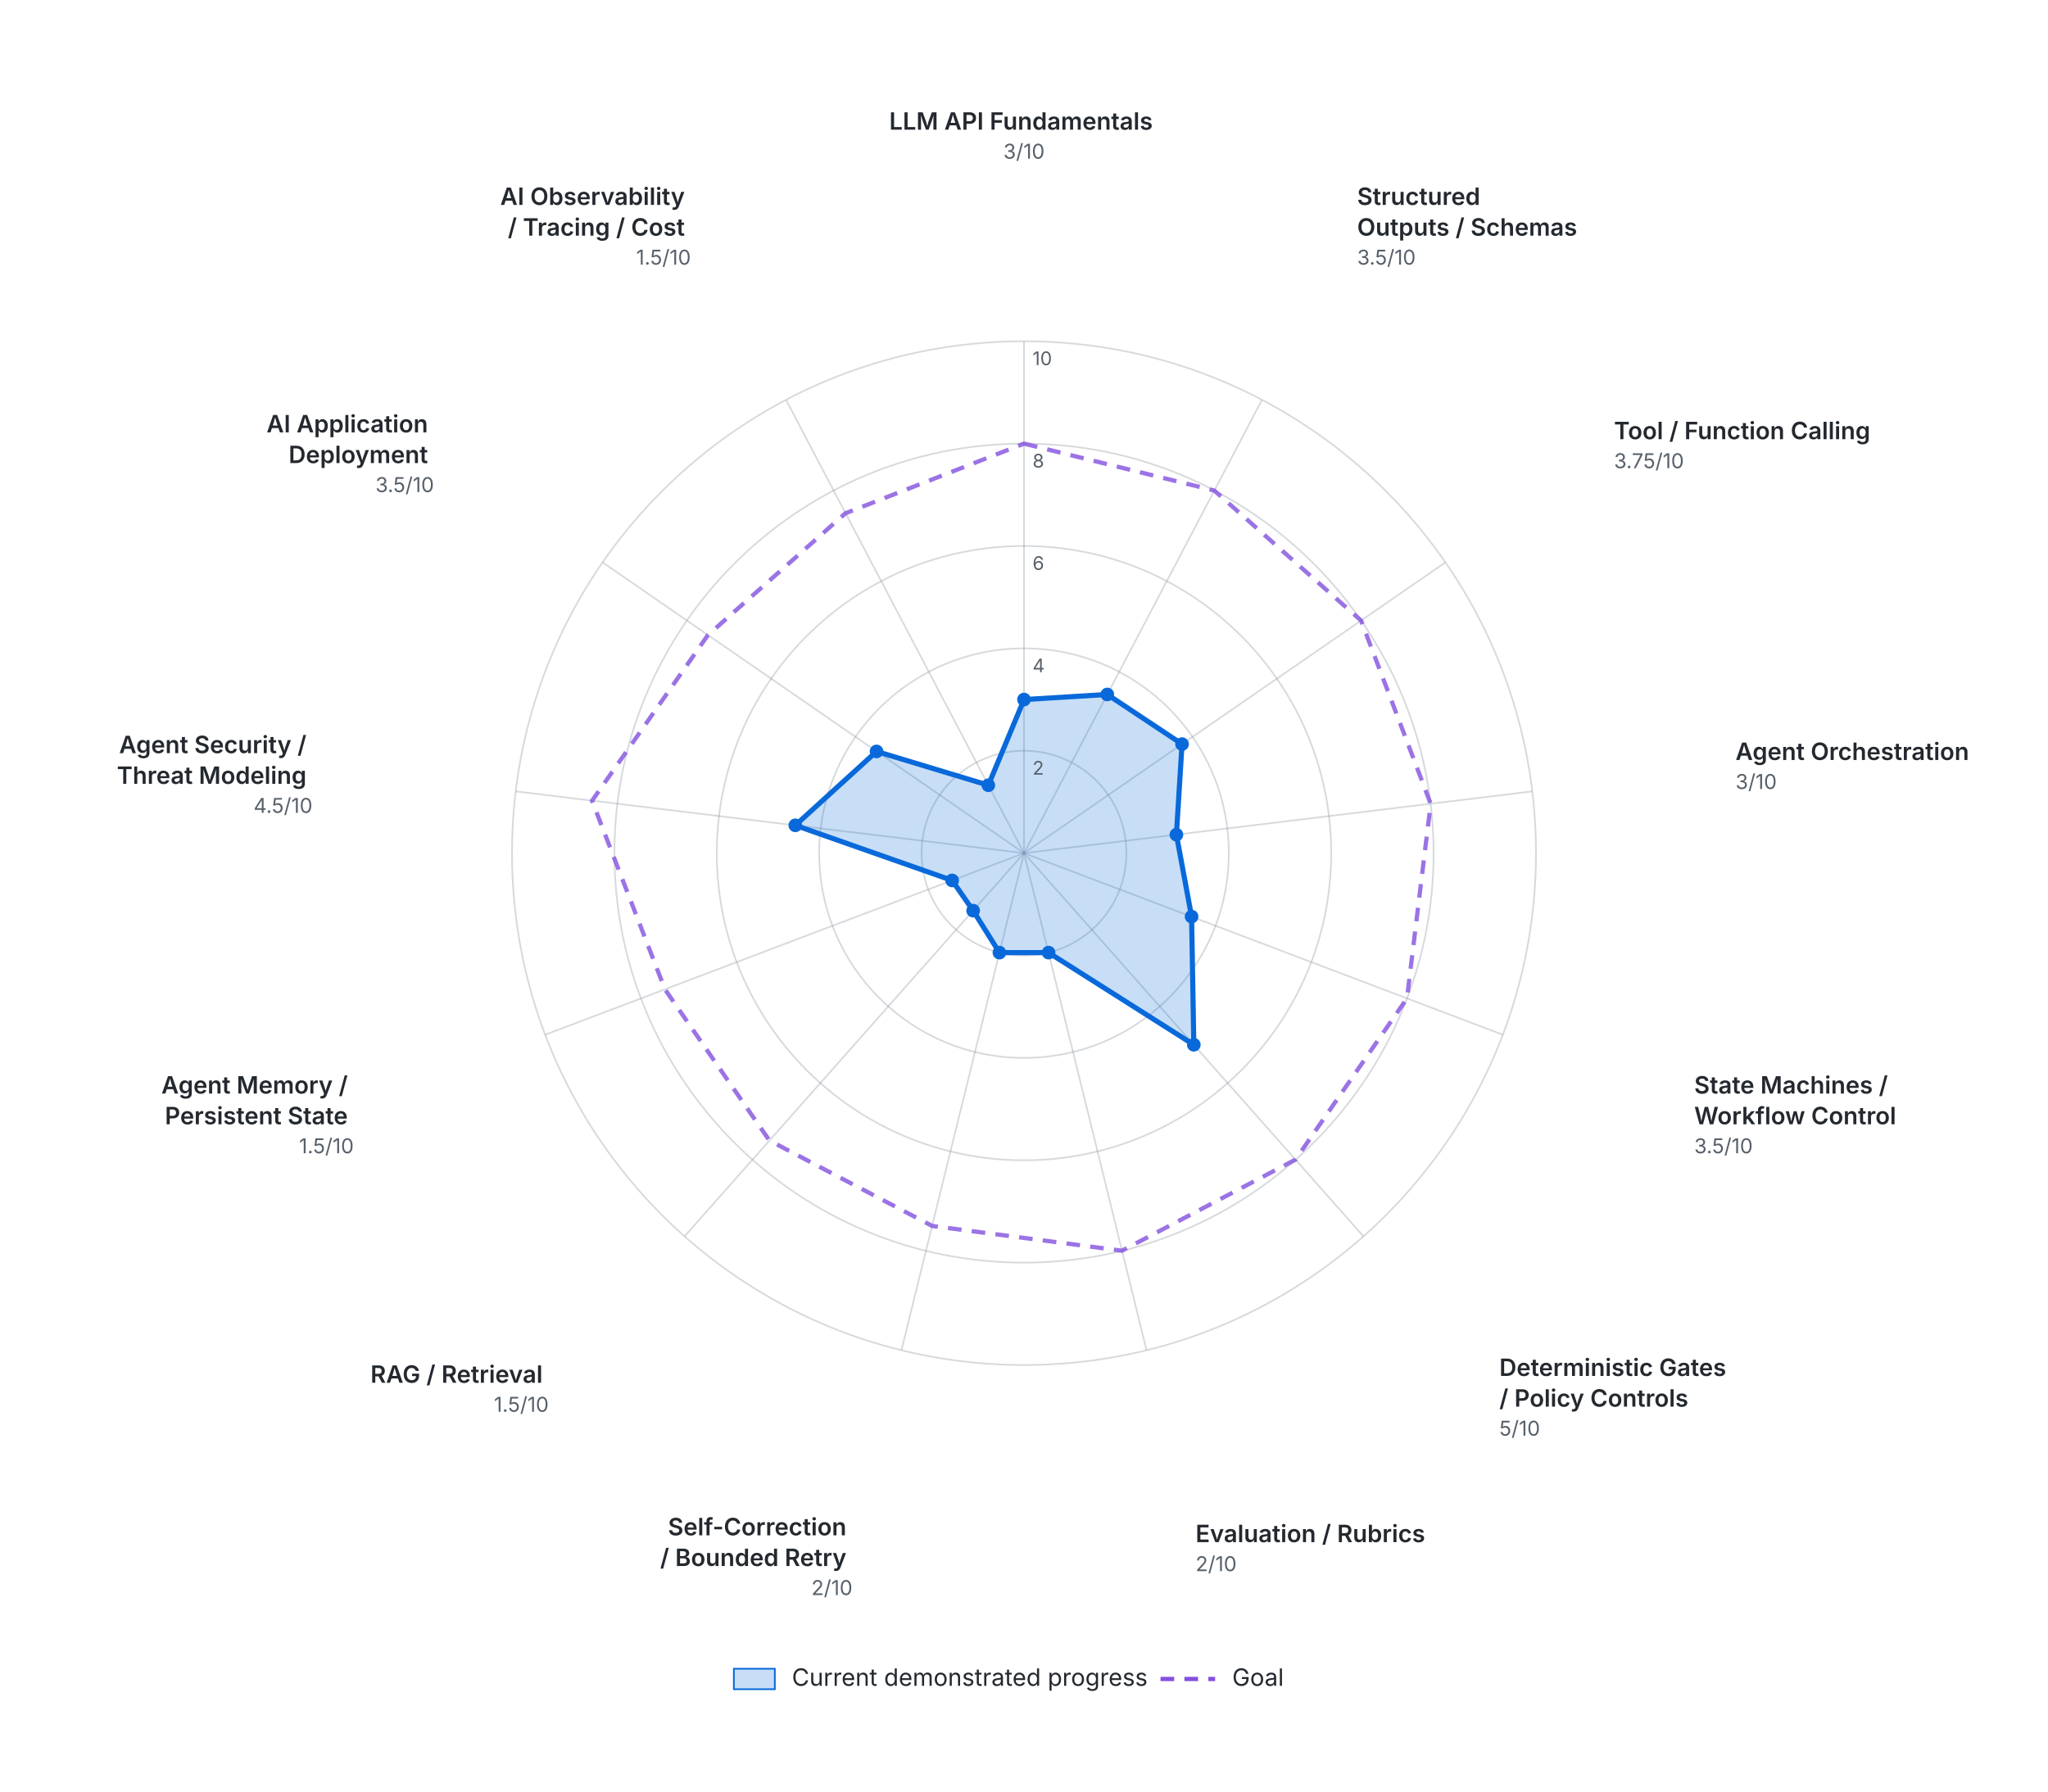
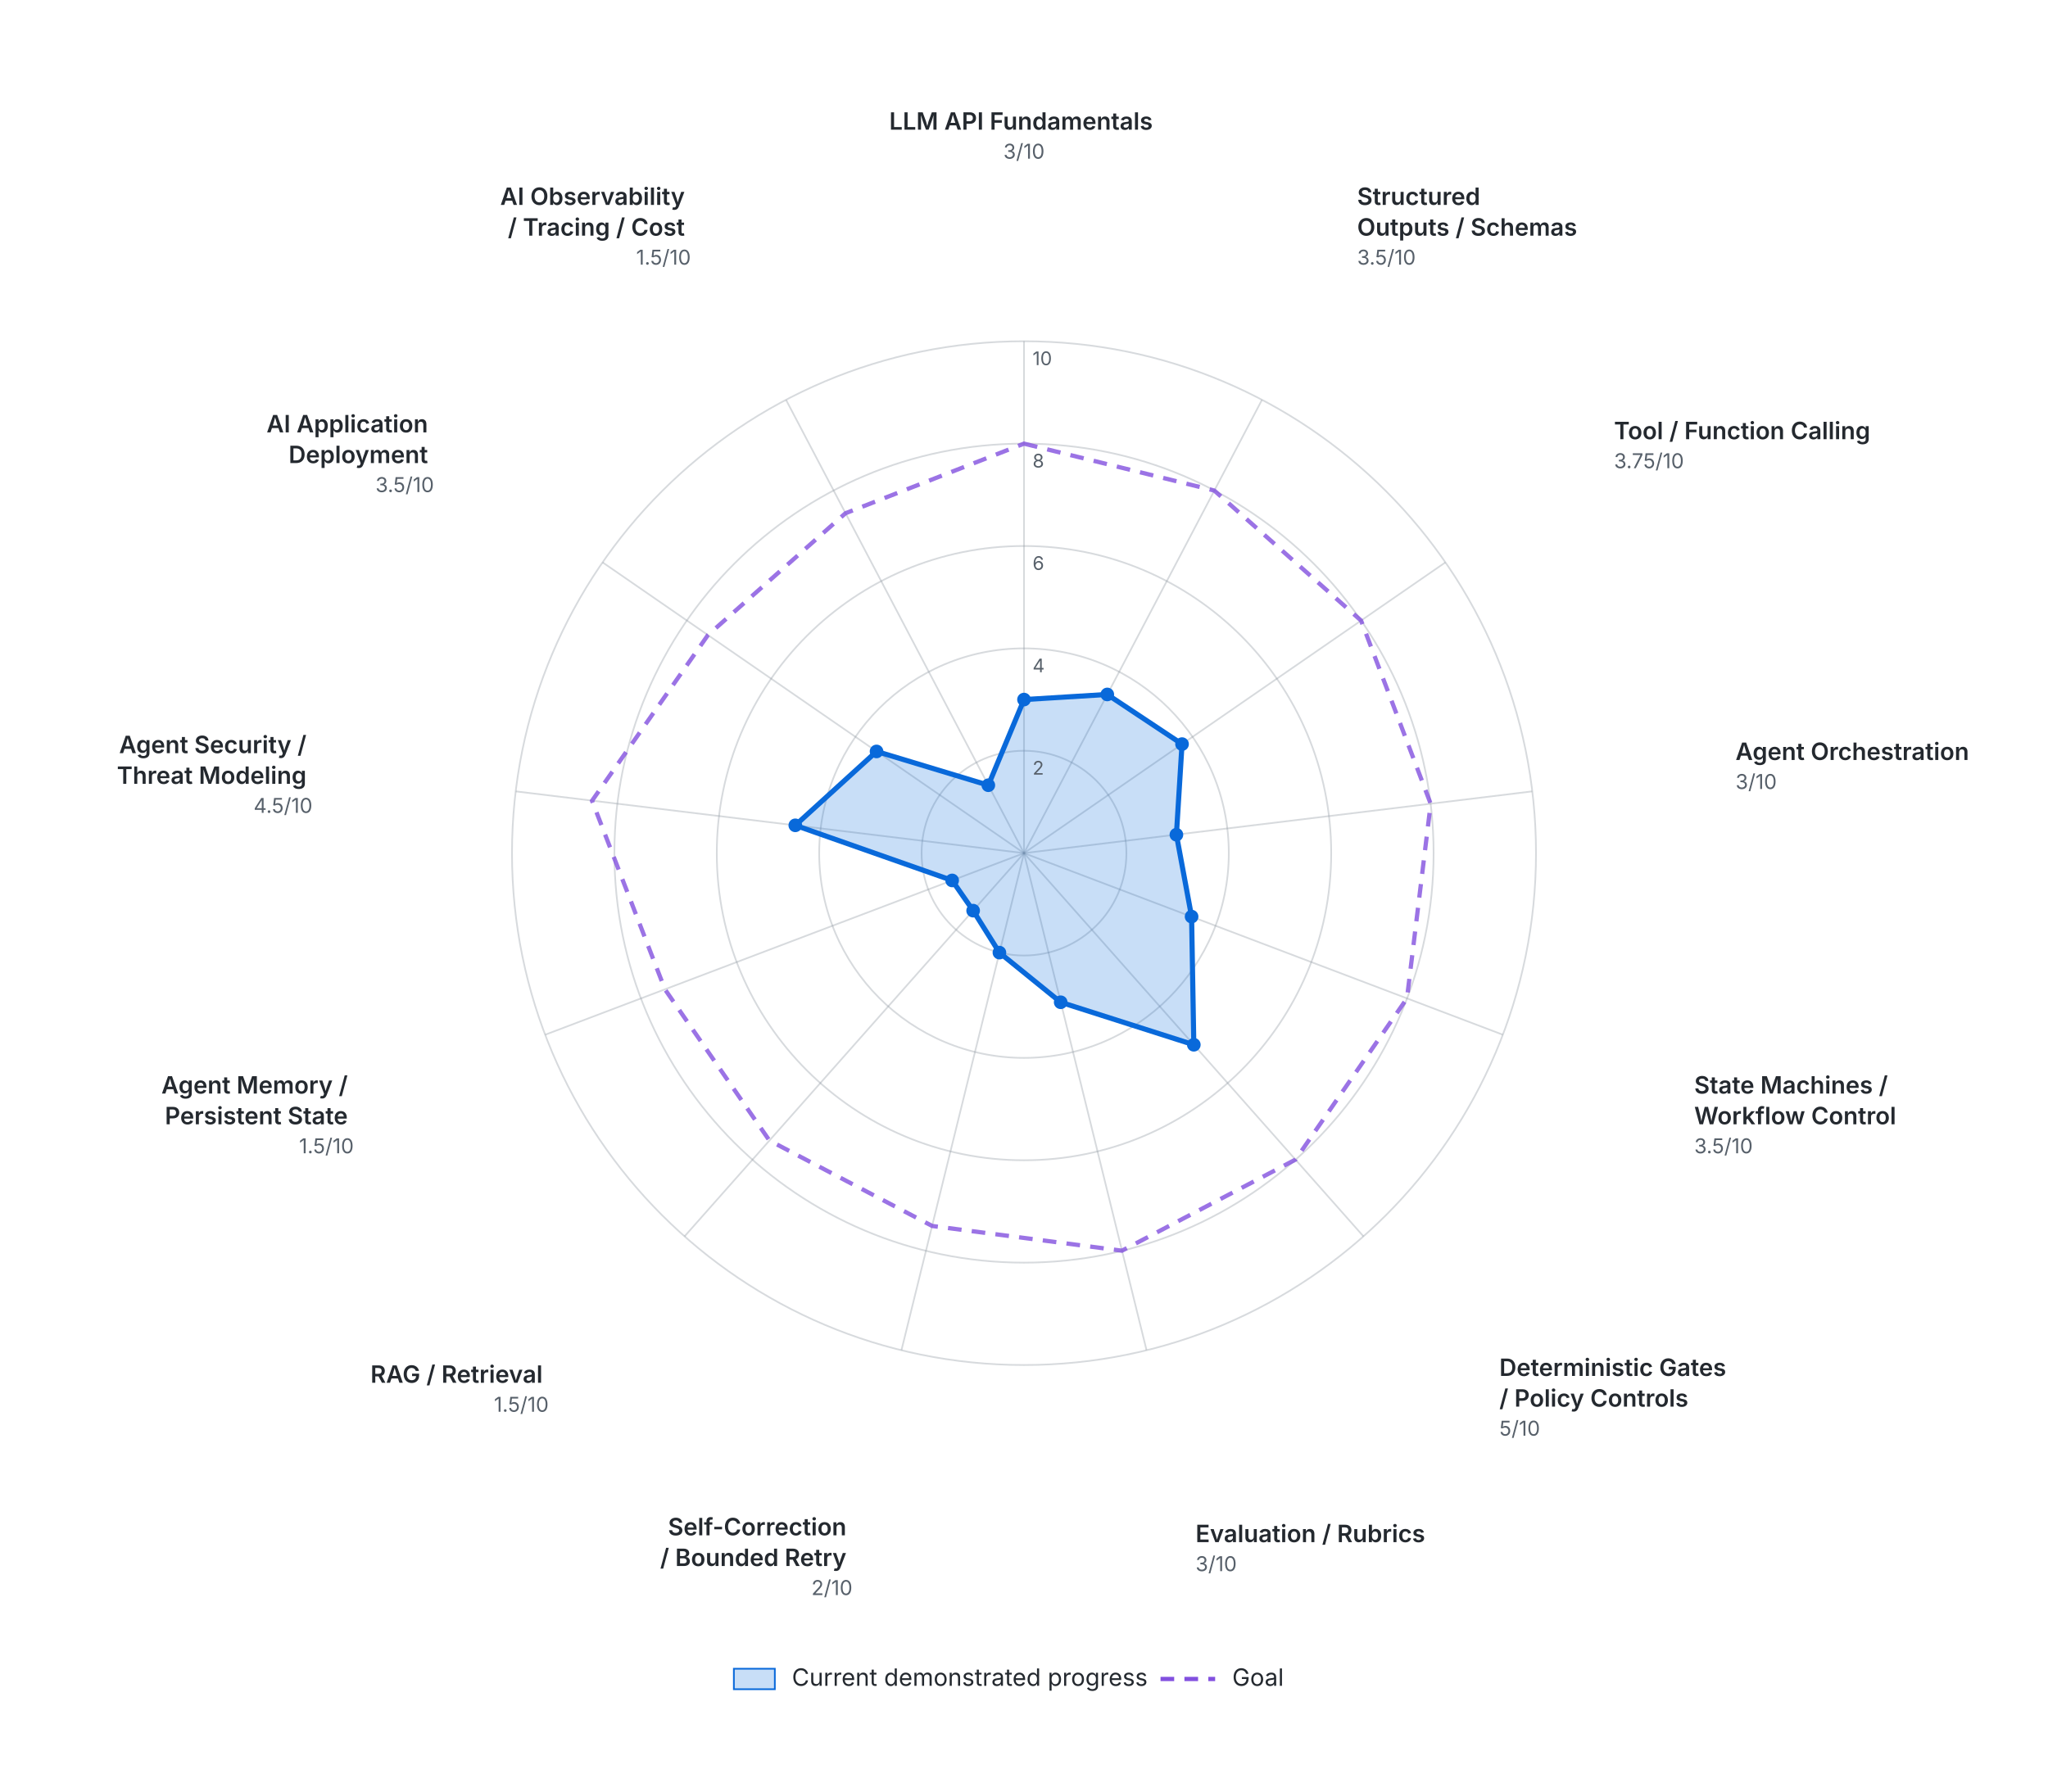
<svg xmlns="http://www.w3.org/2000/svg" width="1200" height="1050" viewBox="0 0 1200 1050" role="img" aria-labelledby="title desc">
  <style>
.grid{fill:none;stroke:#8c959f;stroke-width:1;opacity:.35} .goal{fill:none;stroke:#8250df;stroke-width:2.5;stroke-dasharray:8 6;opacity:.8}
.current{fill:#0969da;fill-opacity:.22;stroke:#0969da;stroke-width:3} .dot{fill:#0969da}
.label{font-family:-apple-system,BlinkMacSystemFont,"Segoe UI",sans-serif;font-size:14px;font-weight:600;fill:#24292f}
.score{font-size:12px;font-weight:400;fill:#57606a} .legend{font-family:-apple-system,BlinkMacSystemFont,"Segoe UI",sans-serif;font-size:14px;fill:#24292f}
.ring-label{font-family:-apple-system,BlinkMacSystemFont,"Segoe UI",sans-serif;font-size:11px;fill:#57606a}
@media (prefers-color-scheme:dark){.label,.legend{fill:#f0f6fc} .score,.ring-label{fill:#8c959f} .current{fill:#58a6ff;stroke:#58a6ff} .dot{fill:#58a6ff} .goal{stroke:#a371f7}}
</style>
  <circle class="grid" cx="600" cy="500" r="60.0" />
  <circle class="grid" cx="600" cy="500" r="120.0" />
  <circle class="grid" cx="600" cy="500" r="180.0" />
  <circle class="grid" cx="600" cy="500" r="240.0" />
  <circle class="grid" cx="600" cy="500" r="300.0" />
  <line class="grid" x1="600" y1="500" x2="600.0" y2="200.0" />
  <line class="grid" x1="600" y1="500" x2="739.4" y2="234.4" />
  <line class="grid" x1="600" y1="500" x2="846.9" y2="329.6" />
  <line class="grid" x1="600" y1="500" x2="897.8" y2="463.8" />
  <line class="grid" x1="600" y1="500" x2="880.5" y2="606.4" />
  <line class="grid" x1="600" y1="500" x2="798.9" y2="724.6" />
  <line class="grid" x1="600" y1="500" x2="671.8" y2="791.3" />
  <line class="grid" x1="600" y1="500" x2="528.2" y2="791.3" />
  <line class="grid" x1="600" y1="500" x2="401.1" y2="724.6" />
  <line class="grid" x1="600" y1="500" x2="319.5" y2="606.4" />
  <line class="grid" x1="600" y1="500" x2="302.2" y2="463.8" />
  <line class="grid" x1="600" y1="500" x2="353.1" y2="329.6" />
  <line class="grid" x1="600" y1="500" x2="460.6" y2="234.4" />
  <polygon class="goal" points="600.0,260.0 711.5,287.5 797.5,363.7 838.3,471.1 824.4,585.1 759.1,679.6 657.4,733.0 546.2,718.5 450.8,668.4 389.6,579.8 346.9,469.3 414.8,372.2 495.4,300.8" />
-   <polygon class="current" points="600.0,410.0 648.8,407.0 692.6,436.1 689.3,489.2 698.2,537.2 699.5,612.3 614.4,558.3 585.6,558.3 570.2,533.7 557.9,516.0 466.0,483.7 513.6,440.4 579.1,460.2" />
+   <polygon class="current" points="600.0,410.0 648.8,407.0 692.6,436.1 689.3,489.2 698.2,537.2 699.5,612.3 621.5,587.4 585.6,558.3 570.2,533.7 557.9,516.0 466.0,483.7 513.6,440.4 579.1,460.2" />
  <circle class="dot" cx="600.0" cy="410.0" r="4" />
  <circle class="dot" cx="648.8" cy="407.0" r="4" />
  <circle class="dot" cx="692.6" cy="436.1" r="4" />
  <circle class="dot" cx="689.3" cy="489.2" r="4" />
  <circle class="dot" cx="698.2" cy="537.2" r="4" />
  <circle class="dot" cx="699.5" cy="612.3" r="4" />
-   <circle class="dot" cx="614.4" cy="558.3" r="4" />
+   <circle class="dot" cx="621.5" cy="587.4" r="4" />
  <circle class="dot" cx="585.6" cy="558.3" r="4" />
  <circle class="dot" cx="570.2" cy="533.7" r="4" />
  <circle class="dot" cx="557.9" cy="516.0" r="4" />
  <circle class="dot" cx="466.0" cy="483.7" r="4" />
  <circle class="dot" cx="513.6" cy="440.4" r="4" />
  <circle class="dot" cx="579.1" cy="460.2" r="4" />
  <text class="label" x="600.0" y="76.0" text-anchor="middle">
    <tspan x="600.0">LLM API Fundamentals</tspan>
    <tspan class="score" x="600.0" dy="17">3/10</tspan>
  </text>
  <text class="label" x="795.2" y="120.1" text-anchor="start">
    <tspan x="795.2" dy="0">Structured</tspan>
    <tspan x="795.2" dy="18">Outputs / Schemas</tspan>
    <tspan class="score" x="795.2" dy="17">3.5/10</tspan>
  </text>
  <text class="label" x="945.7" y="257.4" text-anchor="start">
    <tspan x="945.7">Tool / Function Calling</tspan>
    <tspan class="score" x="945.7" dy="17">3.75/10</tspan>
  </text>
  <text class="label" x="1016.9" y="445.4" text-anchor="start">
    <tspan x="1016.9">Agent Orchestration</tspan>
    <tspan class="score" x="1016.9" dy="17">3/10</tspan>
  </text>
  <text class="label" x="992.7" y="640.9" text-anchor="start">
    <tspan x="992.7" dy="0">State Machines /</tspan>
    <tspan x="992.7" dy="18">Workflow Control</tspan>
    <tspan class="score" x="992.7" dy="17">3.5/10</tspan>
  </text>
  <text class="label" x="878.5" y="806.4" text-anchor="start">
    <tspan x="878.5" dy="0">Deterministic Gates</tspan>
    <tspan x="878.5" dy="18">/ Policy Controls</tspan>
    <tspan class="score" x="878.5" dy="17">5/10</tspan>
  </text>
  <text class="label" x="700.5" y="903.8" text-anchor="start">
    <tspan x="700.5">Evaluation / Rubrics</tspan>
-     <tspan class="score" x="700.5" dy="17">2/10</tspan>
+     <tspan class="score" x="700.5" dy="17">3/10</tspan>
  </text>
  <text class="label" x="499.5" y="899.8" text-anchor="end">
    <tspan x="499.5" dy="0">Self-Correction</tspan>
    <tspan x="499.5" dy="18">/ Bounded Retry</tspan>
    <tspan class="score" x="499.5" dy="17">2/10</tspan>
  </text>
  <text class="label" x="321.5" y="810.4" text-anchor="end">
    <tspan x="321.5">RAG / Retrieval</tspan>
    <tspan class="score" x="321.5" dy="17">1.5/10</tspan>
  </text>
  <text class="label" x="207.3" y="640.9" text-anchor="end">
    <tspan x="207.3" dy="0">Agent Memory /</tspan>
    <tspan x="207.3" dy="18">Persistent State</tspan>
    <tspan class="score" x="207.3" dy="17">1.5/10</tspan>
  </text>
  <text class="label" x="183.1" y="441.4" text-anchor="end">
    <tspan x="183.1" dy="0">Agent Security /</tspan>
    <tspan x="183.1" dy="18">Threat Modeling</tspan>
    <tspan class="score" x="183.1" dy="17">4.5/10</tspan>
  </text>
  <text class="label" x="254.3" y="253.4" text-anchor="end">
    <tspan x="254.3" dy="0">AI Application</tspan>
    <tspan x="254.3" dy="18">Deployment</tspan>
    <tspan class="score" x="254.3" dy="17">3.5/10</tspan>
  </text>
  <text class="label" x="404.8" y="120.1" text-anchor="end">
    <tspan x="404.8" dy="0">AI Observability</tspan>
    <tspan x="404.8" dy="18">/ Tracing / Cost</tspan>
    <tspan class="score" x="404.8" dy="17">1.5/10</tspan>
  </text>
  <text class="ring-label" x="605" y="454.0">2</text>
  <text class="ring-label" x="605" y="394.0">4</text>
  <text class="ring-label" x="605" y="334.0">6</text>
  <text class="ring-label" x="605" y="274.0">8</text>
  <text class="ring-label" x="605" y="214.0">10</text>
  <g transform="translate(430,990)">
    <rect x="0" y="-12" width="24" height="12" fill="#0969da" fill-opacity=".22" stroke="#0969da" />
    <text class="legend" x="34" y="-2">Current demonstrated progress</text>
    <line x1="250" y1="-6" x2="282" y2="-6" stroke="#8250df" stroke-width="2.5" stroke-dasharray="8 6" />
    <text class="legend" x="292" y="-2">Goal</text>
  </g>
</svg>
